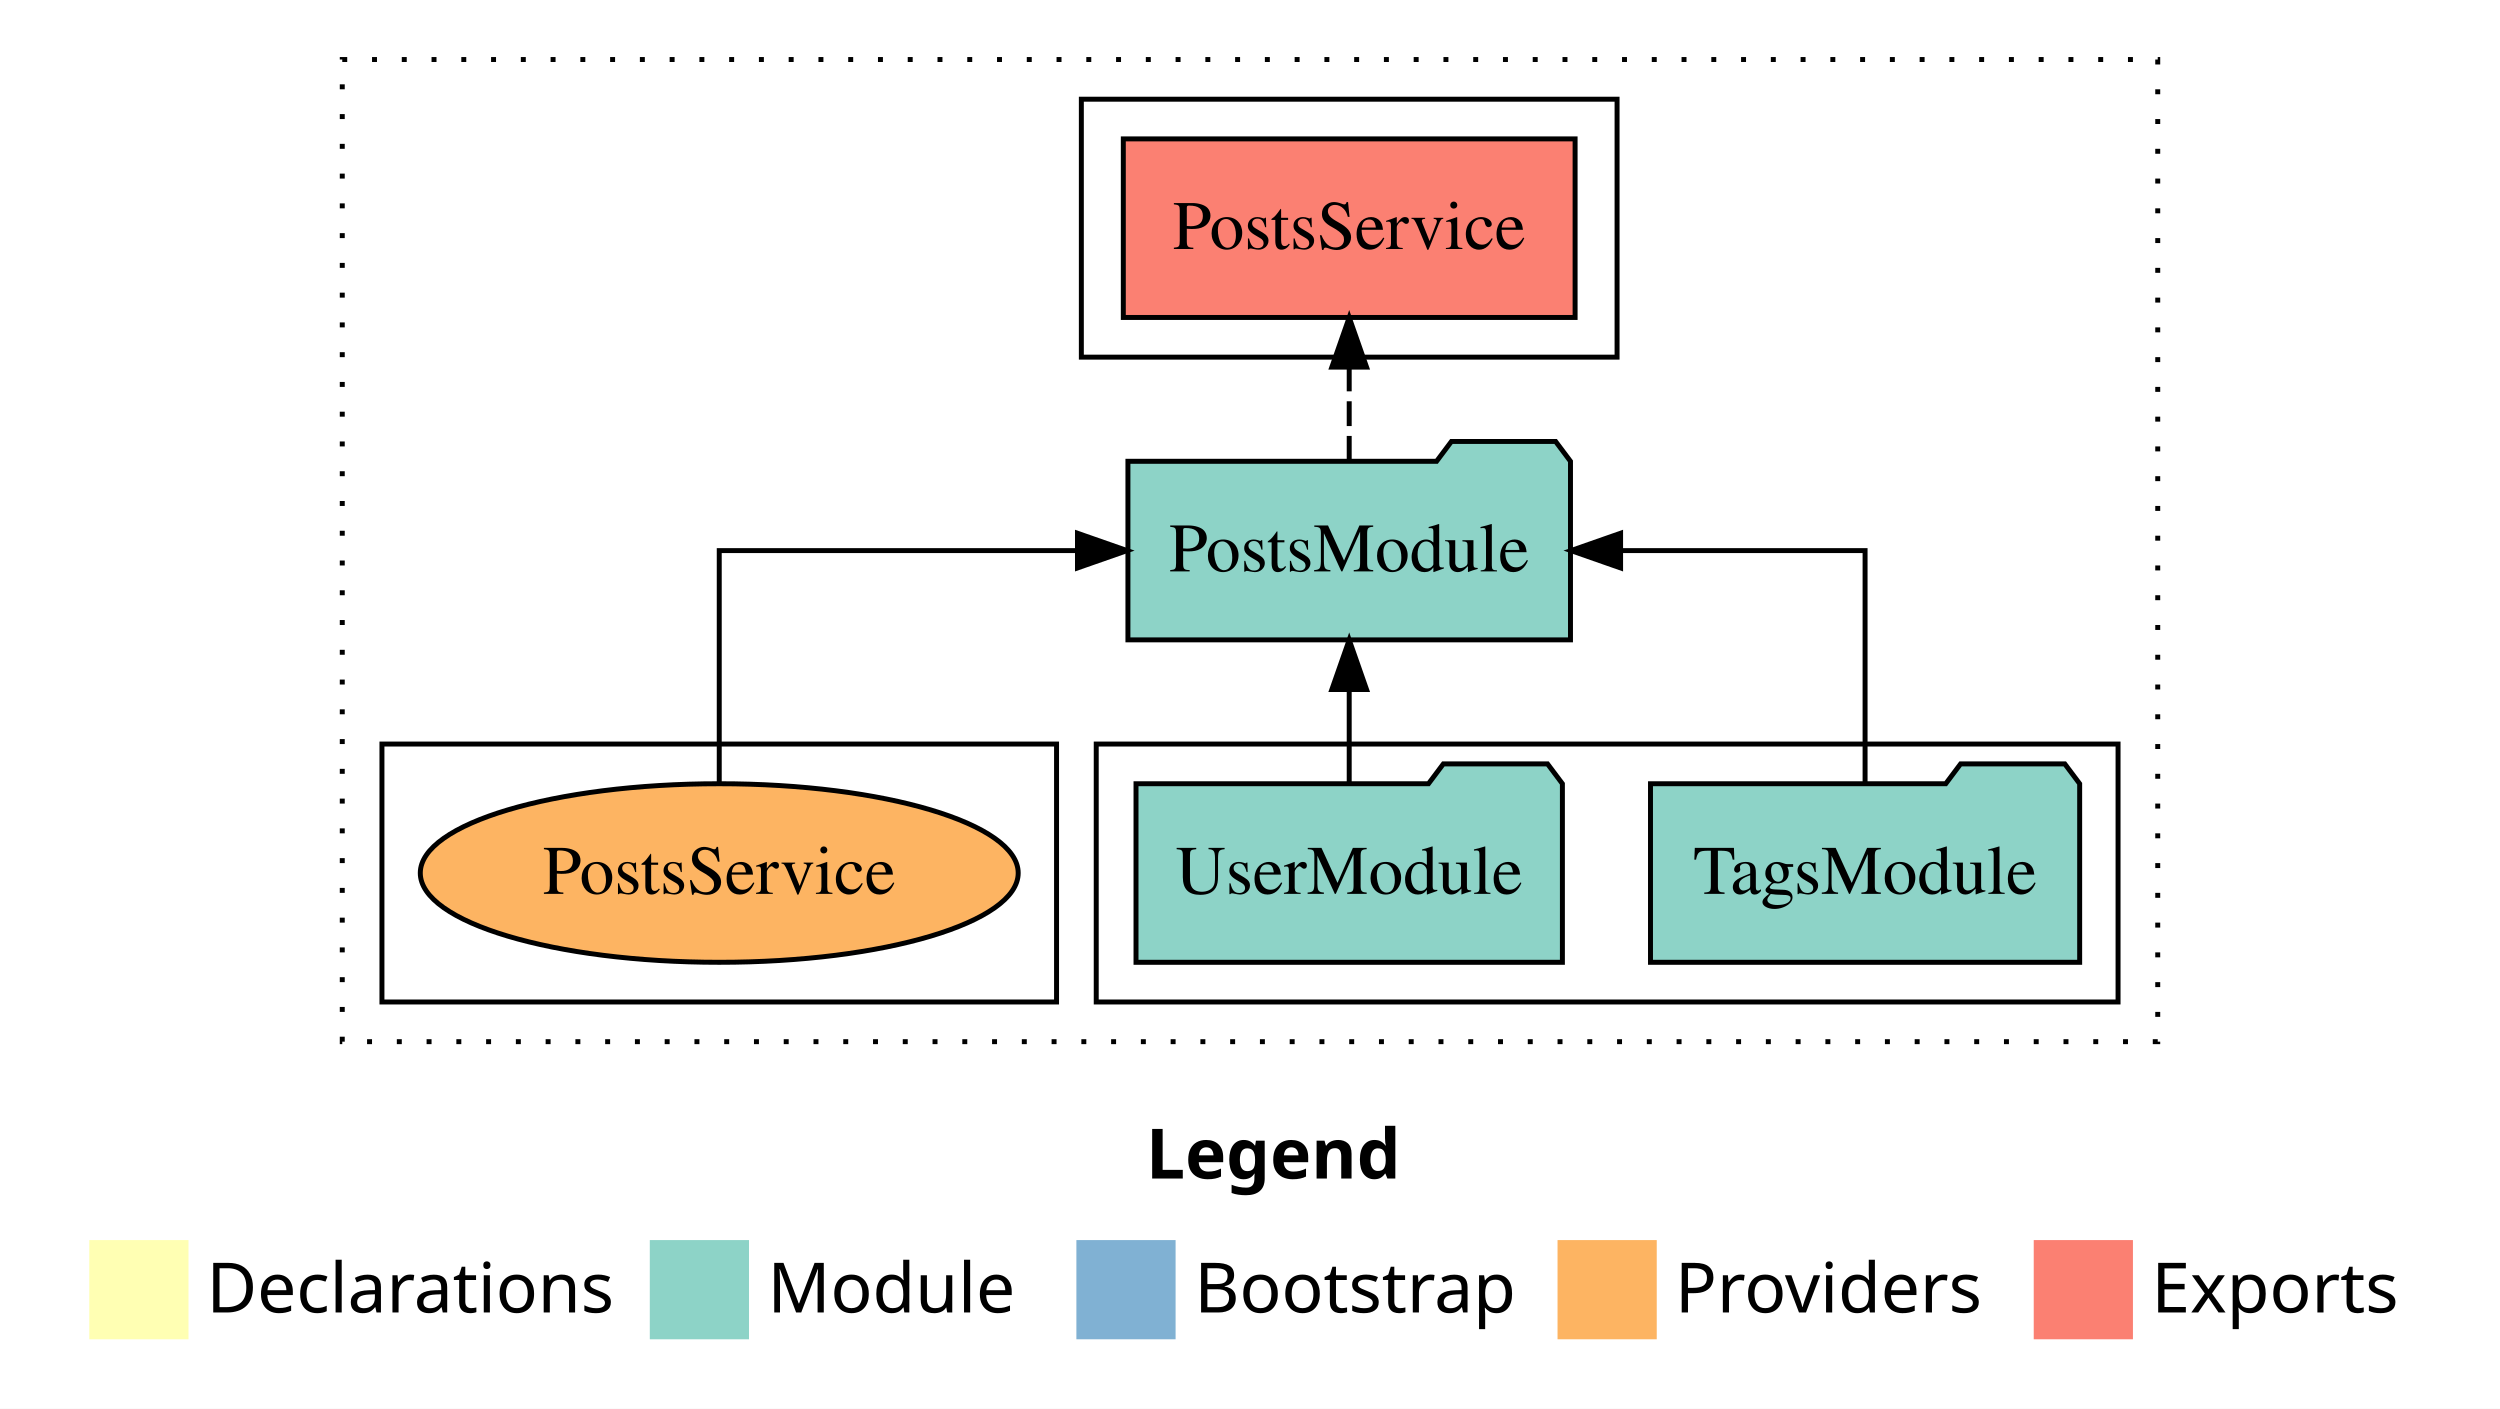
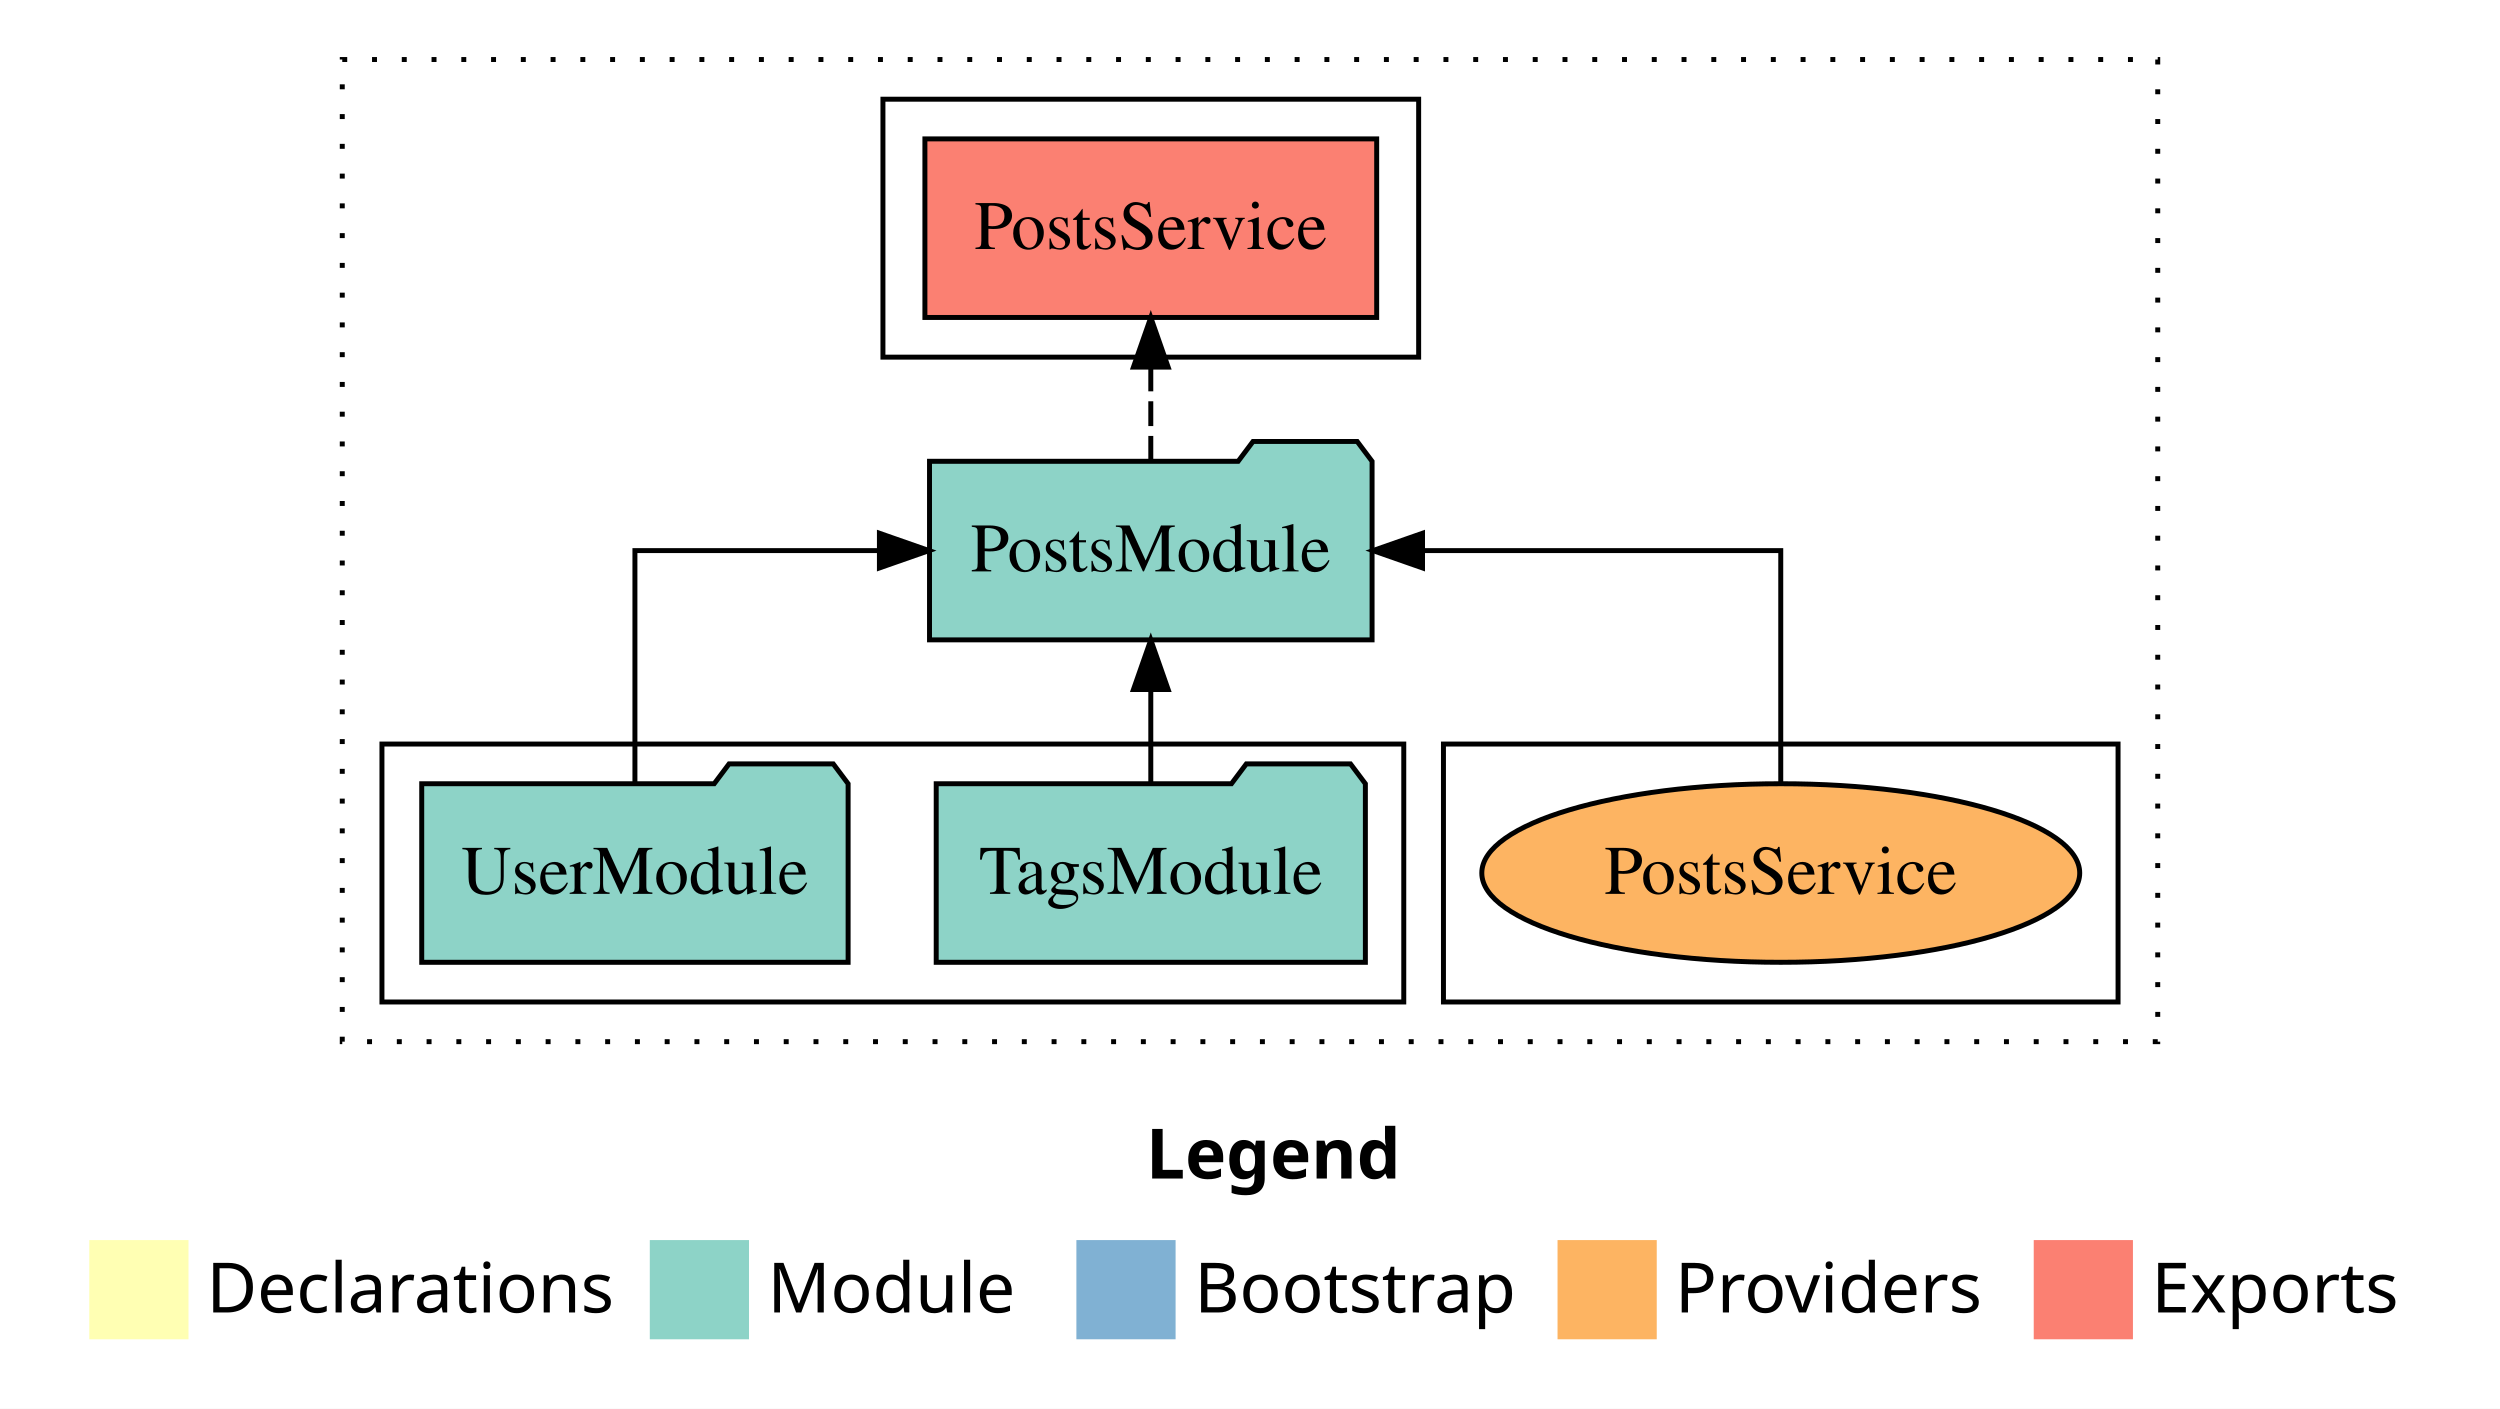
<svg xmlns="http://www.w3.org/2000/svg" width="504pt" height="284pt" viewBox="0.00 0.00 504.00 284.00">
  <g id="graph0" class="graph" transform="scale(1 1) rotate(0) translate(4 280)">
    <polygon fill="white" stroke="transparent" points="-4,4 -4,-280 500,-280 500,4 -4,4" />
    <text text-anchor="start" x="227.01" y="-42.4" font-family="Times-12" font-weight="bold" font-size="14.00">Legend</text>
    <polygon fill="#ffffb3" stroke="transparent" points="14,-10 14,-30 34,-30 34,-10 14,-10" />
    <text text-anchor="start" x="37.63" y="-15.4" font-family="Times-12" font-size="14.00">  Declarations</text>
    <polygon fill="#8dd3c7" stroke="transparent" points="127,-10 127,-30 147,-30 147,-10 127,-10" />
    <text text-anchor="start" x="150.73" y="-15.4" font-family="Times-12" font-size="14.00">  Module</text>
    <polygon fill="#80b1d3" stroke="transparent" points="213,-10 213,-30 233,-30 233,-10 213,-10" />
    <text text-anchor="start" x="236.78" y="-15.4" font-family="Times-12" font-size="14.00">  Bootstrap</text>
    <polygon fill="#fdb462" stroke="transparent" points="310,-10 310,-30 330,-30 330,-10 310,-10" />
    <text text-anchor="start" x="333.67" y="-15.4" font-family="Times-12" font-size="14.00">  Providers</text>
    <polygon fill="#fb8072" stroke="transparent" points="406,-10 406,-30 426,-30 426,-10 406,-10" />
    <text text-anchor="start" x="429.73" y="-15.4" font-family="Times-12" font-size="14.00">  Exports</text>
    <g id="clust1" class="cluster">
      <polygon fill="none" stroke="black" stroke-dasharray="1,5" points="65,-70 65,-268 431,-268 431,-70 65,-70" />
    </g>
    <g id="clust4" class="cluster">
-       <polygon fill="none" stroke="black" points="214,-208 214,-260 322,-260 322,-208 214,-208" />
+       <polygon fill="none" stroke="black" points="174,-208 174,-260 282,-260 282,-208 174,-208" />
+     </g>
+     <g id="clust6" class="cluster">
+       <polygon fill="none" stroke="black" points="287,-78 287,-130 423,-130 423,-78 287,-78" />
    </g>
    <g id="clust3" class="cluster">
-       <polygon fill="none" stroke="black" points="217,-78 217,-130 423,-130 423,-78 217,-78" />
-     </g>
-     <g id="clust6" class="cluster">
-       <polygon fill="none" stroke="black" points="73,-78 73,-130 209,-130 209,-78 73,-78" />
+       <polygon fill="none" stroke="black" points="73,-78 73,-130 279,-130 279,-78 73,-78" />
    </g>
    <g id="node1" class="node">
-       <polygon fill="#8dd3c7" stroke="black" points="415.26,-122 412.26,-126 391.26,-126 388.26,-122 328.74,-122 328.74,-86 415.26,-86 415.26,-122" />
-       <text text-anchor="middle" x="372" y="-99.8" font-family="Times,serif" font-size="14.00">TagsModule</text>
+       <polygon fill="#8dd3c7" stroke="black" points="271.26,-122 268.26,-126 247.26,-126 244.26,-122 184.74,-122 184.74,-86 271.26,-86 271.26,-122" />
+       <text text-anchor="middle" x="228" y="-99.8" font-family="Times,serif" font-size="14.00">TagsModule</text>
    </g>
    <g id="node3" class="node">
-       <polygon fill="#8dd3c7" stroke="black" points="312.61,-187 309.61,-191 288.61,-191 285.61,-187 223.39,-187 223.39,-151 312.61,-151 312.61,-187" />
-       <text text-anchor="middle" x="268" y="-164.8" font-family="Times,serif" font-size="14.00">PostsModule</text>
+       <polygon fill="#8dd3c7" stroke="black" points="272.61,-187 269.61,-191 248.61,-191 245.61,-187 183.39,-187 183.39,-151 272.61,-151 272.61,-187" />
+       <text text-anchor="middle" x="228" y="-164.8" font-family="Times,serif" font-size="14.00">PostsModule</text>
    </g>
    <g id="edge1" class="edge">
-       <path fill="none" stroke="black" d="M372,-122.11C372,-141.34 372,-169 372,-169 372,-169 322.71,-169 322.71,-169" />
-       <polygon fill="black" stroke="black" points="322.71,-165.5 312.71,-169 322.71,-172.5 322.71,-165.5" />
+       <path fill="none" stroke="black" d="M228,-122.11C228,-122.11 228,-140.99 228,-140.99" />
+       <polygon fill="black" stroke="black" points="224.5,-140.99 228,-150.99 231.5,-140.99 224.5,-140.99" />
    </g>
    <g id="node2" class="node">
-       <polygon fill="#8dd3c7" stroke="black" points="310.98,-122 307.98,-126 286.98,-126 283.98,-122 225.02,-122 225.02,-86 310.98,-86 310.98,-122" />
-       <text text-anchor="middle" x="268" y="-99.8" font-family="Times,serif" font-size="14.00">UserModule</text>
+       <polygon fill="#8dd3c7" stroke="black" points="166.98,-122 163.98,-126 142.98,-126 139.98,-122 81.02,-122 81.02,-86 166.98,-86 166.98,-122" />
+       <text text-anchor="middle" x="124" y="-99.8" font-family="Times,serif" font-size="14.00">UserModule</text>
    </g>
    <g id="edge2" class="edge">
-       <path fill="none" stroke="black" d="M268,-122.11C268,-122.11 268,-140.99 268,-140.99" />
-       <polygon fill="black" stroke="black" points="264.5,-140.99 268,-150.99 271.5,-140.99 264.5,-140.99" />
+       <path fill="none" stroke="black" d="M124,-122.11C124,-141.34 124,-169 124,-169 124,-169 173.29,-169 173.29,-169" />
+       <polygon fill="black" stroke="black" points="173.29,-172.5 183.29,-169 173.29,-165.5 173.29,-172.5" />
    </g>
    <g id="node4" class="node">
-       <polygon fill="#fb8072" stroke="black" points="313.54,-252 222.46,-252 222.46,-216 313.54,-216 313.54,-252" />
-       <text text-anchor="middle" x="268" y="-229.8" font-family="Times,serif" font-size="14.00">PostsService </text>
+       <polygon fill="#fb8072" stroke="black" points="273.54,-252 182.46,-252 182.46,-216 273.54,-216 273.54,-252" />
+       <text text-anchor="middle" x="228" y="-229.8" font-family="Times,serif" font-size="14.00">PostsService </text>
    </g>
    <g id="edge3" class="edge">
-       <path fill="none" stroke="black" stroke-dasharray="5,2" d="M268,-187.11C268,-187.11 268,-205.99 268,-205.99" />
-       <polygon fill="black" stroke="black" points="264.5,-205.99 268,-215.99 271.5,-205.99 264.5,-205.99" />
+       <path fill="none" stroke="black" stroke-dasharray="5,2" d="M228,-187.11C228,-187.11 228,-205.99 228,-205.99" />
+       <polygon fill="black" stroke="black" points="224.5,-205.99 228,-215.99 231.5,-205.99 224.5,-205.99" />
    </g>
    <g id="node5" class="node">
-       <ellipse fill="#fdb462" stroke="black" cx="141" cy="-104" rx="60.27" ry="18" />
-       <text text-anchor="middle" x="141" y="-99.8" font-family="Times,serif" font-size="14.00">PostsService</text>
+       <ellipse fill="#fdb462" stroke="black" cx="355" cy="-104" rx="60.27" ry="18" />
+       <text text-anchor="middle" x="355" y="-99.8" font-family="Times,serif" font-size="14.00">PostsService</text>
    </g>
    <g id="edge4" class="edge">
-       <path fill="none" stroke="black" d="M141,-122.11C141,-141.34 141,-169 141,-169 141,-169 213.22,-169 213.22,-169" />
-       <polygon fill="black" stroke="black" points="213.22,-172.5 223.22,-169 213.22,-165.5 213.22,-172.5" />
+       <path fill="none" stroke="black" d="M355,-122.11C355,-141.34 355,-169 355,-169 355,-169 282.78,-169 282.78,-169" />
+       <polygon fill="black" stroke="black" points="282.78,-165.5 272.78,-169 282.78,-172.5 282.78,-165.5" />
    </g>
  </g>
</svg>
